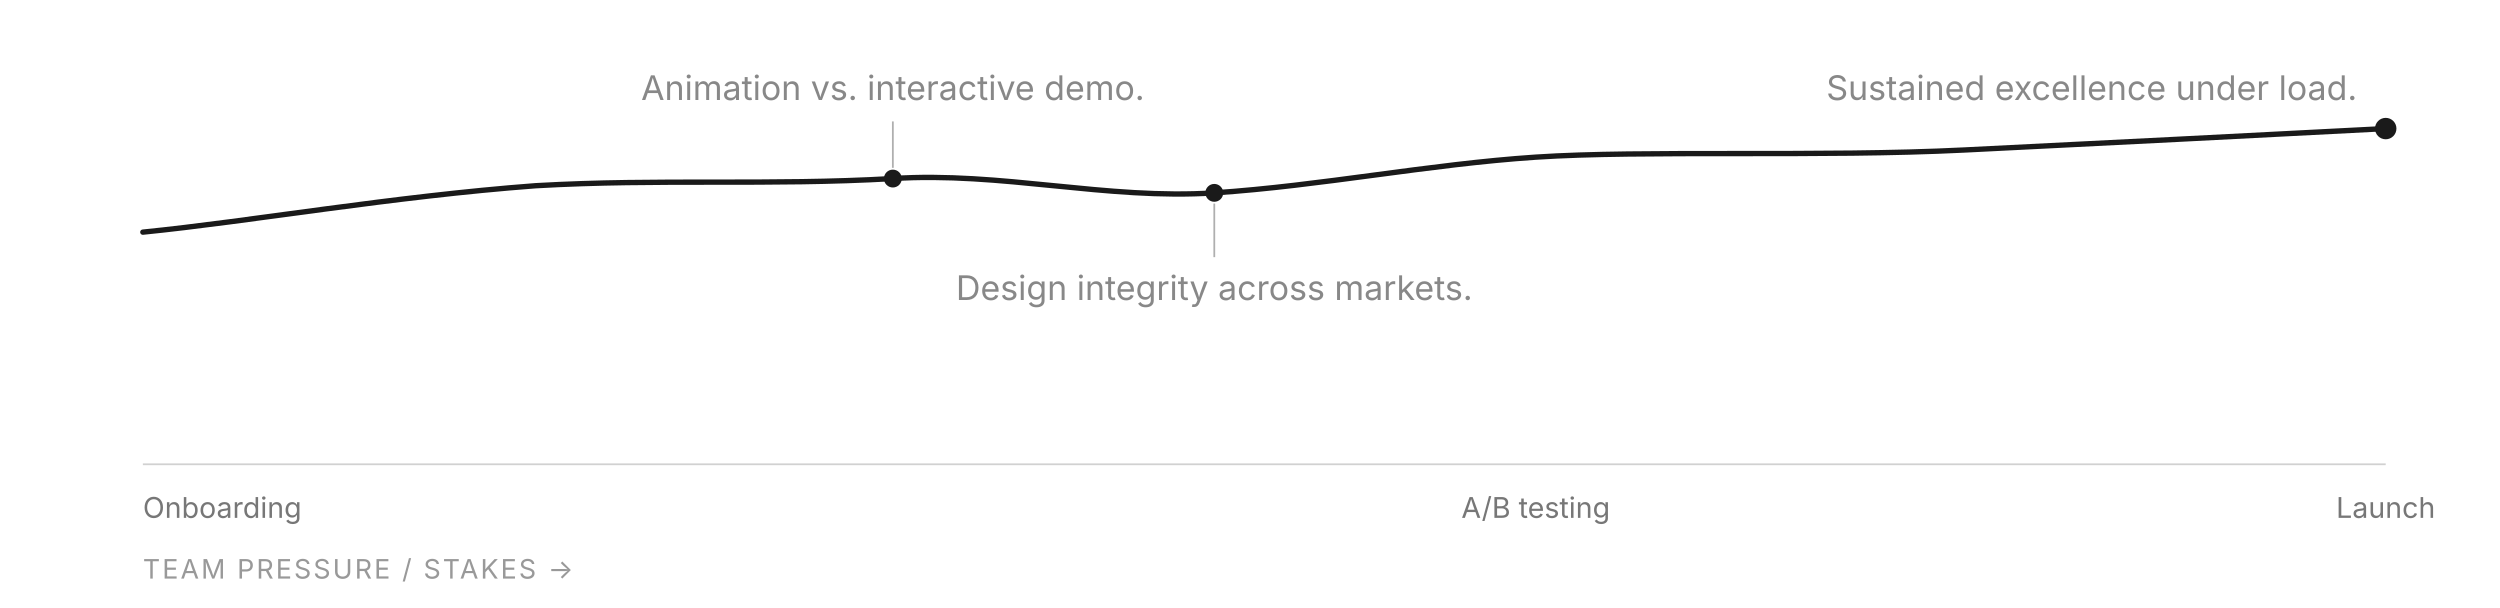
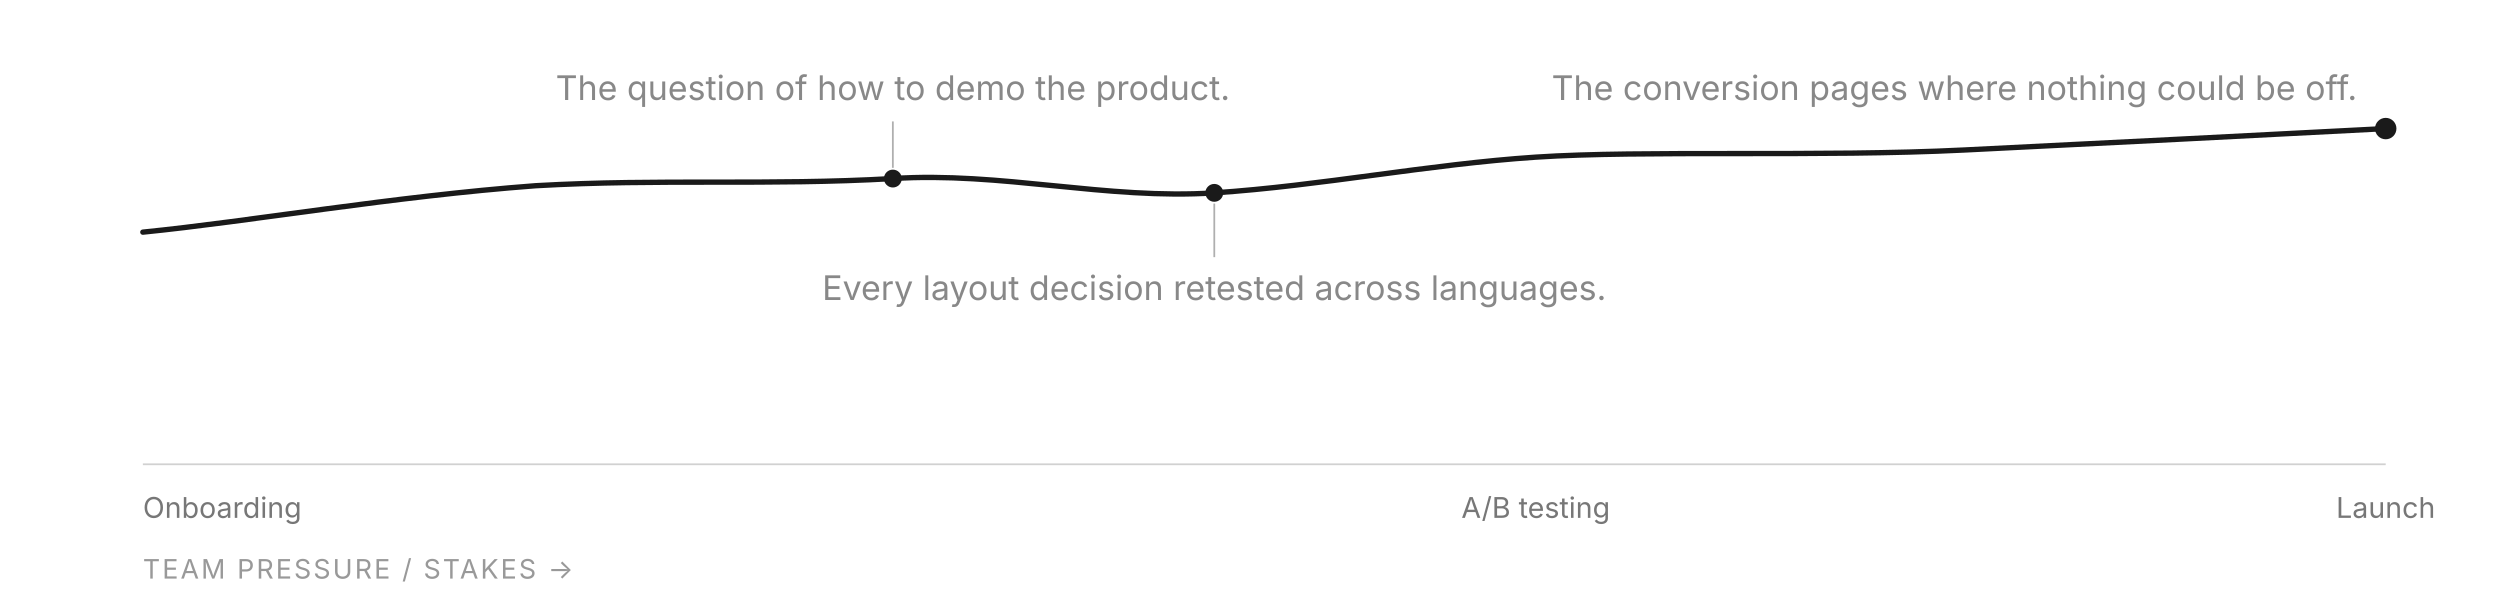
<svg xmlns="http://www.w3.org/2000/svg" viewBox="0 0 700 170" style="display:block;width:100%">
  <line x1="40" y1="130" x2="668" y2="130" stroke="#1a1a1a" stroke-width="0.5" stroke-opacity="0.2" />
  <path d="M 40,65 C 70,62 110,55 150,52 C 185,50 215,52 250,50 C 280,48 310,56 340,54 C 370,52 400,46 430,44 C 460,42 510,44 550,42 C 590,40 630,38 668,36" stroke="#1a1a1a" stroke-width="1.5" fill="none" stroke-linecap="round" stroke-linejoin="round" />
  <circle cx="250" cy="50" r="2.5" fill="#1a1a1a" />
  <circle cx="340" cy="54" r="2.5" fill="#1a1a1a" />
  <circle cx="668" cy="36" r="3" fill="#1a1a1a" />
  <line x1="250" y1="47" x2="250" y2="34" stroke="#1a1a1a" stroke-width="0.5" stroke-opacity="0.35" />
-   <text x="250" y="28" text-anchor="middle" font-family="system-ui, -apple-system, sans-serif" font-size="9.5" fill="#888">Animation vs. interactive demo.</text>
+   <text x="250" y="28" text-anchor="middle" font-family="system-ui, -apple-system, sans-serif" font-size="9.5" fill="#888">The question of how to demo the product.</text>
  <line x1="340" y1="57" x2="340" y2="72" stroke="#1a1a1a" stroke-width="0.5" stroke-opacity="0.35" />
-   <text x="340" y="84" text-anchor="middle" font-family="system-ui, -apple-system, sans-serif" font-size="9.5" fill="#888">Design integrity across markets.</text>
-   <text x="660" y="28" text-anchor="end" font-family="system-ui, -apple-system, sans-serif" font-size="9.5" fill="#888">Sustained excellence under load.</text>
+   <text x="340" y="84" text-anchor="middle" font-family="system-ui, -apple-system, sans-serif" font-size="9.5" fill="#888">Every layout decision retested across languages.</text>
+   <text x="660" y="28" text-anchor="end" font-family="system-ui, -apple-system, sans-serif" font-size="9.5" fill="#888">The conversion pages where nothing could be off.</text>
  <text x="40" y="145" text-anchor="start" font-family="system-ui, -apple-system, sans-serif" font-size="8" fill="#777">Onboarding</text>
  <text x="430" y="145" text-anchor="middle" font-family="system-ui, -apple-system, sans-serif" font-size="8" fill="#777">A/B testing</text>
  <text x="668" y="145" text-anchor="middle" font-family="system-ui, -apple-system, sans-serif" font-size="8" fill="#777">Launch</text>
  <text x="40" y="162" font-family="system-ui, -apple-system, sans-serif" font-size="7.5" fill="#999" letter-spacing="0.08em">TEAM PRESSURE / STAKES →</text>
</svg>
